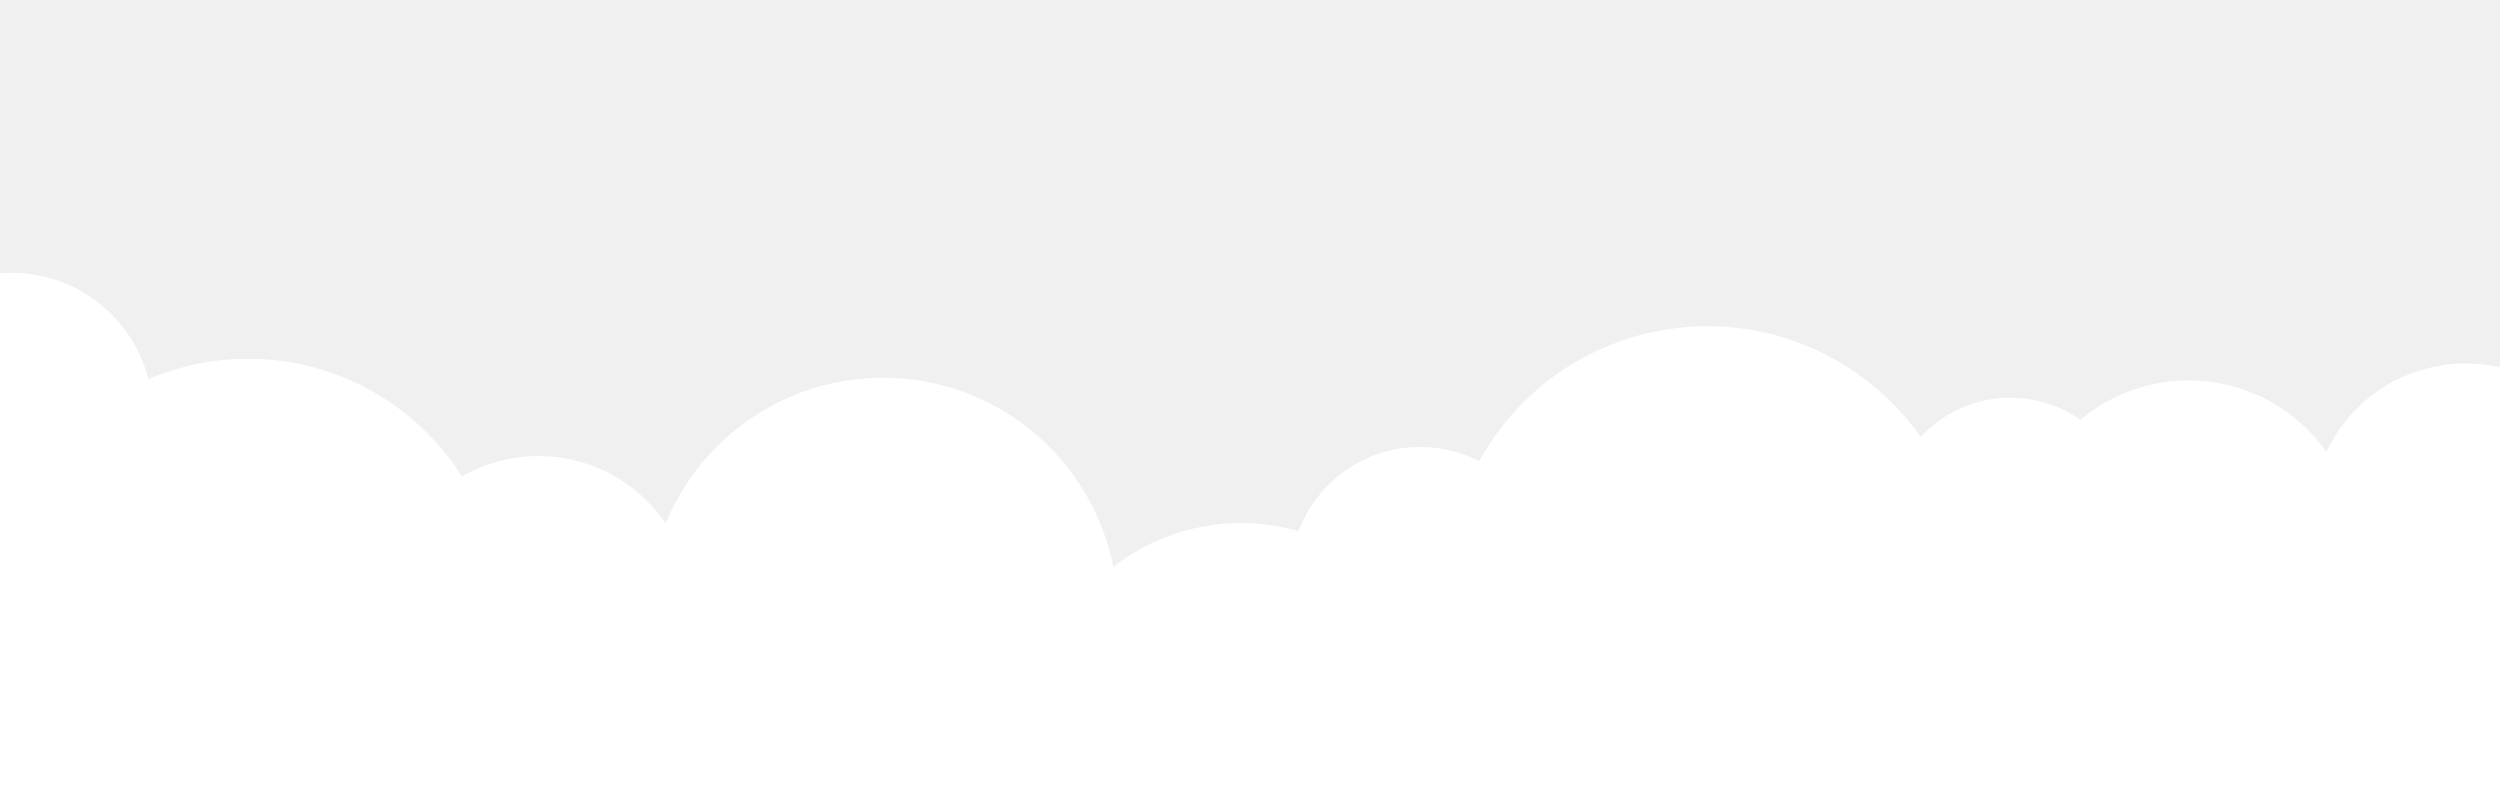
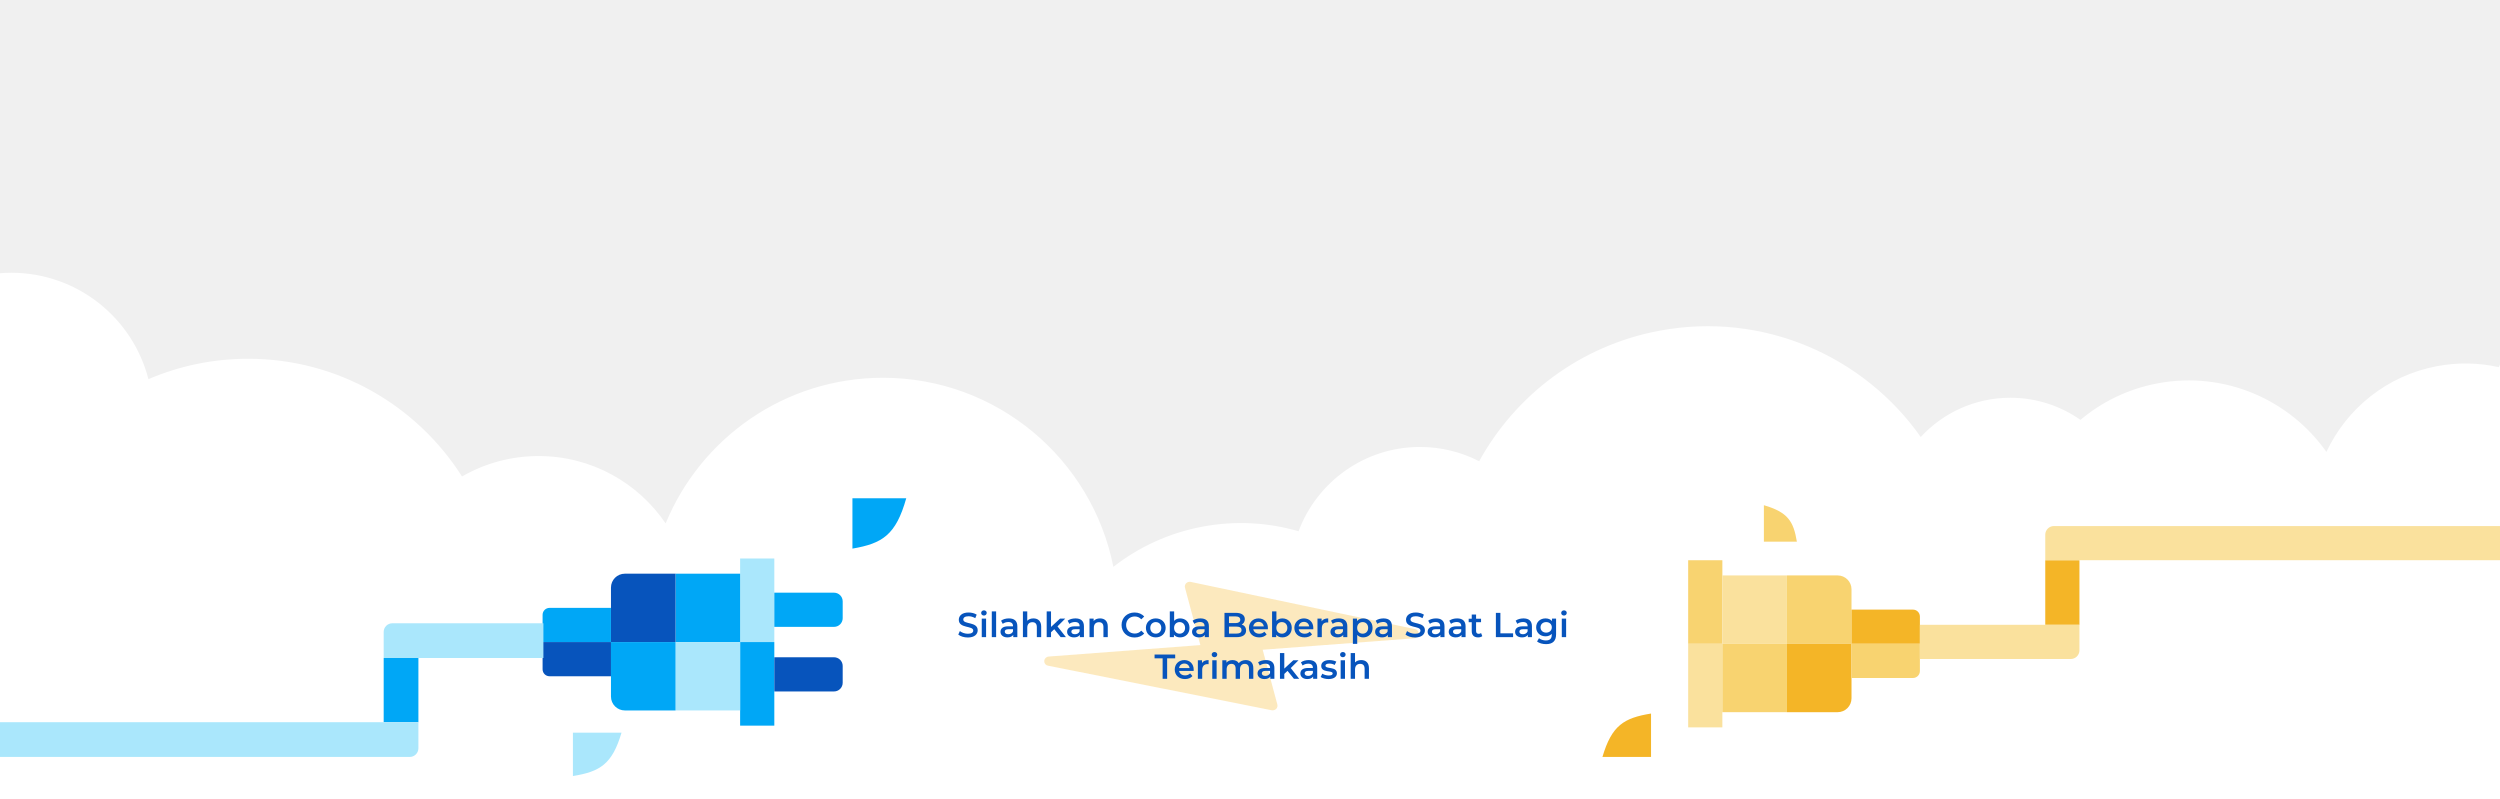
<svg xmlns="http://www.w3.org/2000/svg" width="1440" height="460" viewBox="0 0 1440 460" fill="none">
-   <path d="M1781 194.93C1777.99 178.976 1770.04 165.183 1759.04 154.806C1759.04 154.806 1733.53 129.142 1693.86 135.691C1659.6 141.342 1635.44 170.603 1633.17 203.52C1607.03 193.49 1577.85 190.325 1548.3 195.856C1493.43 206.112 1450.72 243.769 1431.77 291.918C1420.4 289.391 1408.35 289.063 1396.17 291.34C1367.15 296.764 1344.13 315.727 1332.46 340.419C1311.26 310.511 1273.79 293.978 1235.27 301.18C1218.29 304.355 1203.18 311.76 1190.84 322.086C1179.42 314.107 1165.5 309.418 1150.48 309.418C1130.08 309.418 1111.71 318.074 1098.87 331.885C1066.06 285.54 1008.01 259.913 948.349 271.067C902.518 279.635 865.501 308.081 844.615 345.751C834.404 340.535 822.825 337.587 810.553 337.587C778.52 337.587 751.202 357.656 740.615 385.843C723.195 380.793 704.347 379.631 685.294 383.191C665.916 386.815 648.524 394.91 633.99 406.203C621.69 344.502 566.97 297.986 501.318 297.986C444.834 297.986 396.443 332.426 376.194 381.339C360.287 358.072 333.453 342.785 303.031 342.785C286.975 342.785 271.915 347.043 258.94 354.485C233.083 313.987 187.592 287.105 135.785 287.105C115.401 287.105 95.994 291.27 78.375 298.787C69.351 263.768 37.407 237.882 -0.62 237.882C-10.789 237.882 -20.515 239.738 -29.492 243.116C-26.309 232.05 -24.606 220.363 -24.606 208.278C-24.606 138.412 -81.555 81.779 -151.801 81.779C-222.046 81.779 -279 138.412 -279 208.274C-279 246.759 -261.716 281.227 -234.449 304.429V669H1759.04V262.491C1776.77 245.717 1785.86 220.627 1781 194.93Z" fill="white" />
+   <path d="M1781 194.93C1777.99 178.976 1770.04 165.183 1759.04 154.806C1759.04 154.806 1733.53 129.142 1693.86 135.691C1659.6 141.342 1635.44 170.603 1633.17 203.52C1607.03 193.491 1577.85 190.325 1548.3 195.856C1493.43 206.112 1450.72 243.769 1431.77 291.918C1420.4 289.391 1408.35 289.063 1396.17 291.34C1367.15 296.764 1344.13 315.727 1332.46 340.42C1311.26 310.511 1273.79 293.978 1235.27 301.18C1218.29 304.355 1203.18 311.76 1190.84 322.086C1179.42 314.107 1165.5 309.418 1150.48 309.418C1130.08 309.418 1111.71 318.074 1098.87 331.885C1066.06 285.54 1008.01 259.913 948.349 271.067C902.518 279.635 865.501 308.081 844.615 345.751C834.404 340.535 822.825 337.587 810.553 337.587C778.52 337.587 751.202 357.656 740.615 385.843C723.195 380.793 704.347 379.631 685.294 383.191C665.916 386.815 648.524 394.91 633.99 406.203C621.69 344.502 566.97 297.986 501.318 297.986C444.834 297.986 396.443 332.426 376.194 381.339C360.287 358.072 333.453 342.785 303.031 342.785C286.975 342.785 271.915 347.043 258.94 354.485C233.083 313.987 187.592 287.105 135.785 287.105C115.401 287.105 95.994 291.27 78.375 298.787C69.351 263.768 37.407 237.882 -0.62 237.882C-10.789 237.882 -20.515 239.738 -29.492 243.116C-26.309 232.05 -24.606 220.363 -24.606 208.278C-24.606 138.412 -81.555 81.779 -151.801 81.779C-222.046 81.779 -279 138.412 -279 208.274C-279 246.759 -261.716 281.227 -234.449 304.429V669H1759.04V262.491C1776.77 245.717 1785.86 220.627 1781 194.93Z" fill="white" />
  <path d="M1788.7 113.878C1785.68 97.822 1777.74 83.94 1766.73 73.496C1766.73 73.496 1741.21 47.667 1701.52 54.258C1667.26 59.946 1643.08 89.395 1640.81 122.524C1614.67 112.429 1585.48 109.243 1555.92 114.81C1501.03 125.132 1458.31 163.031 1439.35 211.49C1427.98 208.947 1415.92 208.616 1403.74 210.908C1374.71 216.367 1351.68 235.452 1340.01 260.303C1318.8 230.202 1281.31 213.563 1242.78 220.811C1225.79 224.006 1210.68 231.46 1198.34 241.852C1186.91 233.821 1172.99 229.103 1157.97 229.103C1137.55 229.103 1119.18 237.813 1106.34 251.713C1073.51 205.071 1015.45 179.279 955.765 190.505C909.918 199.127 872.888 227.756 851.995 265.669C841.781 260.419 830.198 257.452 817.922 257.452C785.878 257.452 758.551 277.65 747.96 306.018C730.534 300.936 711.68 299.767 692.62 303.349C673.235 306.996 655.838 315.148 641.299 326.509C628.995 264.411 574.256 217.597 508.582 217.597C452.079 217.597 403.672 252.258 383.416 301.486C367.503 278.069 340.66 262.683 310.228 262.683C294.166 262.683 279.101 266.969 266.122 274.459C240.256 233.7 194.749 206.646 142.925 206.646C122.534 206.646 103.121 210.838 85.496 218.403C76.469 183.159 44.514 157.106 6.474 157.106C-3.698 157.106 -13.428 158.974 -22.408 162.374C-19.224 151.237 -17.52 139.475 -17.52 127.312C-17.52 56.997 -74.488 0 -144.758 0C-215.027 0 -272 56.997 -272 127.312C-272 166.045 -254.71 200.734 -227.434 224.086V591H1766.73V181.878C1784.46 164.997 1793.56 139.745 1788.7 113.883V113.878Z" fill="white" />
+   <path d="M735.074 408.33C735.74 407.646 735.997 406.701 735.755 405.8L727.302 374.25L814.646 367.65C816.01 367.552 817.102 366.501 817.226 365.176C817.353 363.864 816.449 362.68 815.122 362.397L685.839 335.172C684.907 334.976 683.92 335.27 683.236 335.944C682.566 336.614 682.303 337.591 682.541 338.478L691.407 371.566L604.062 378.167C602.699 378.265 601.595 379.333 601.486 380.655C601.459 380.959 601.491 381.248 601.569 381.539C601.821 382.482 602.592 383.226 603.637 383.436L732.503 409.108C733.432 409.29 734.419 408.996 735.085 408.312L735.074 408.33Z" fill="#F4B527" fill-opacity="0.3" />
+   <rect x="1178.07" y="322.693" width="19.693" height="37.197" fill="#F4B527" />
+   <rect x="972.387" y="322.693" width="19.693" height="48.138" fill="#F8D370" />
+   <rect x="972.387" y="370.831" width="19.693" height="48.138" fill="#FAE19D" />
+   <rect x="992.08" y="331.445" width="37.197" height="39.386" fill="#FAE19D" />
+   <path d="M1029.28 331.445H1058.47C1062.89 331.445 1066.47 335.027 1066.47 339.445V370.831H1029.28V331.445Z" fill="#F8D370" />
+   <rect x="992.08" y="370.831" width="37.197" height="39.386" fill="#F8D370" />
+   <path d="M1029.28 370.831H1066.47V402.216C1066.47 406.634 1062.89 410.216 1058.47 410.216H1029.28V370.831Z" fill="#F4B527" />
+   <path d="M1066.47 351.138H1101.86C1104.07 351.138 1105.86 352.929 1105.86 355.138V370.831H1066.47V351.138Z" fill="#F4B527" />
+   <path d="M1066.47 370.831H1105.86V386.523C1105.86 388.732 1104.07 390.523 1101.86 390.523H1066.47V370.831Z" fill="#F8D370" />
+   <path d="M1105.86 359.89H1197.76V374.583C1197.76 377.344 1195.52 379.583 1192.76 379.583H1105.86V359.89Z" fill="#FAE19D" />
+   <path d="M1178.07 308C1178.07 305.239 1180.3 303 1183.07 303H1449.39V322.693H1178.07V308Z" fill="#FAE19D" />
+   <rect width="20" height="37" transform="matrix(-1 0 0 1 241 379)" fill="#00A7F6" />
+   <rect width="19.693" height="48.138" transform="matrix(-1 0 0 1 446.006 321.693)" fill="#AAE7FC" />
+   <rect width="19.693" height="48.138" transform="matrix(-1 0 0 1 446.006 369.831)" fill="#00A7F6" />
+   <rect width="37.197" height="39.386" transform="matrix(-1 0 0 1 426.312 330.445)" fill="#00A7F6" />
+   <path d="M389.115 330.445H359.918C355.5 330.445 351.918 334.027 351.918 338.445V369.831H389.115V330.445Z" fill="#0754BC" />
+   <rect width="37.197" height="39.386" transform="matrix(-1 0 0 1 426.312 369.831)" fill="#AAE7FC" />
+   <path d="M389.115 369.831H351.918V401.216C351.918 405.635 355.5 409.216 359.918 409.216H389.115V369.831Z" fill="#00A7F6" />
+   <path d="M351.918 350.138H316.532C314.323 350.138 312.532 351.929 312.532 354.138V369.831H351.918V350.138Z" fill="#00A7F6" />
+   <path d="M351.918 369.831H312.532V385.524C312.532 387.733 314.323 389.524 316.532 389.524H351.918V369.831Z" fill="#0754BC" />
+   <path d="M313 359H226C223.239 359 221 361.239 221 364V379H313V359Z" fill="#AAE7FC" />
+   <path d="M241 416H-30V436H236C238.761 436 241 433.761 241 431V416Z" fill="#AAE7FC" />
+   <path d="M446.006 341.386H480.391C483.153 341.386 485.391 343.624 485.391 346.386V356.078C485.391 358.84 483.153 361.078 480.391 361.078H446.006V341.386Z" fill="#00A7F6" />
+   <path d="M446.006 378.583H480.391C483.153 378.583 485.391 380.822 485.391 383.583V393.276C485.391 396.037 483.153 398.276 480.391 398.276H446.006V378.583Z" fill="#0754BC" />
+   <path d="M557.49 367.2C555.31 367.2 553.13 366.52 551.97 365.52L552.87 363.5C553.99 364.4 555.77 365.04 557.49 365.04C559.67 365.04 560.59 364.26 560.59 363.22C560.59 360.2 552.27 362.18 552.27 356.98C552.27 354.72 554.07 352.8 557.91 352.8C559.59 352.8 561.35 353.24 562.57 354.04L561.75 356.06C560.49 355.32 559.11 354.96 557.89 354.96C555.73 354.96 554.85 355.8 554.85 356.86C554.85 359.84 563.15 357.9 563.15 363.04C563.15 365.28 561.33 367.2 557.49 367.2ZM566.748 354.56C565.828 354.56 565.148 353.9 565.148 353.06C565.148 352.22 565.828 351.56 566.748 351.56C567.668 351.56 568.348 352.18 568.348 353C568.348 353.88 567.688 354.56 566.748 354.56ZM565.488 367V356.32H567.988V367H565.488ZM571.269 367V352.16H573.769V367H571.269ZM581.13 356.2C584.21 356.2 585.99 357.66 585.99 360.74V367H583.63V365.7C583.03 366.62 581.87 367.14 580.27 367.14C577.83 367.14 576.29 365.8 576.29 363.94C576.29 362.16 577.49 360.76 580.73 360.76H583.49V360.6C583.49 359.14 582.61 358.28 580.83 358.28C579.63 358.28 578.39 358.68 577.59 359.34L576.61 357.52C577.75 356.64 579.41 356.2 581.13 356.2ZM580.79 365.32C582.01 365.32 583.07 364.76 583.49 363.66V362.42H580.91C579.21 362.42 578.75 363.06 578.75 363.84C578.75 364.74 579.51 365.32 580.79 365.32ZM595.259 356.2C597.819 356.2 599.719 357.66 599.719 360.88V367H597.219V361.2C597.219 359.3 596.279 358.38 594.679 358.38C592.899 358.38 591.699 359.46 591.699 361.6V367H589.199V352.16H591.699V357.56C592.519 356.68 593.779 356.2 595.259 356.2ZM610.95 367L607.25 362.42L605.39 364.18V367H602.89V352.16H605.39V361.12L610.57 356.32H613.57L609.11 360.8L613.99 367H610.95ZM619.49 356.2C622.57 356.2 624.35 357.66 624.35 360.74V367H621.99V365.7C621.39 366.62 620.23 367.14 618.63 367.14C616.19 367.14 614.65 365.8 614.65 363.94C614.65 362.16 615.85 360.76 619.09 360.76H621.85V360.6C621.85 359.14 620.97 358.28 619.19 358.28C617.99 358.28 616.75 358.68 615.95 359.34L614.97 357.52C616.11 356.64 617.77 356.2 619.49 356.2ZM619.15 365.32C620.37 365.32 621.43 364.76 621.85 363.66V362.42H619.27C617.57 362.42 617.11 363.06 617.11 363.84C617.11 364.74 617.87 365.32 619.15 365.32ZM633.618 356.2C636.178 356.2 638.078 357.66 638.078 360.88V367H635.578V361.2C635.578 359.3 634.638 358.38 633.038 358.38C631.258 358.38 630.058 359.46 630.058 361.6V367H627.558V356.32H629.938V357.7C630.758 356.72 632.058 356.2 633.618 356.2ZM653.497 367.2C649.217 367.2 646.017 364.18 646.017 360C646.017 355.82 649.217 352.8 653.517 352.8C655.797 352.8 657.757 353.62 659.057 355.14L657.377 356.72C656.357 355.62 655.097 355.08 653.637 355.08C650.737 355.08 648.637 357.12 648.637 360C648.637 362.88 650.737 364.92 653.637 364.92C655.097 364.92 656.357 364.38 657.377 363.26L659.057 364.86C657.757 366.38 655.797 367.2 653.497 367.2ZM665.717 367.14C662.437 367.14 660.037 364.86 660.037 361.66C660.037 358.46 662.437 356.2 665.717 356.2C669.037 356.2 671.417 358.46 671.417 361.66C671.417 364.86 669.037 367.14 665.717 367.14ZM665.717 365C667.537 365 668.897 363.7 668.897 361.66C668.897 359.62 667.537 358.32 665.717 358.32C663.917 358.32 662.557 359.62 662.557 361.66C662.557 363.7 663.917 365 665.717 365ZM679.728 356.2C682.848 356.2 685.148 358.34 685.148 361.66C685.148 364.98 682.848 367.14 679.728 367.14C678.268 367.14 677.028 366.64 676.188 365.62V367H673.808V352.16H676.308V357.62C677.168 356.66 678.368 356.2 679.728 356.2ZM679.448 365C681.248 365 682.608 363.7 682.608 361.66C682.608 359.62 681.248 358.32 679.448 358.32C677.648 358.32 676.268 359.62 676.268 361.66C676.268 363.7 677.648 365 679.448 365ZM691.462 356.2C694.542 356.2 696.322 357.66 696.322 360.74V367H693.962V365.7C693.362 366.62 692.202 367.14 690.602 367.14C688.162 367.14 686.622 365.8 686.622 363.94C686.622 362.16 687.822 360.76 691.062 360.76H693.822V360.6C693.822 359.14 692.942 358.28 691.162 358.28C689.962 358.28 688.722 358.68 687.922 359.34L686.942 357.52C688.082 356.64 689.742 356.2 691.462 356.2ZM691.122 365.32C692.342 365.32 693.402 364.76 693.822 363.66V362.42H691.242C689.542 362.42 689.082 363.06 689.082 363.84C689.082 364.74 689.842 365.32 691.122 365.32ZM715.218 359.72C716.718 360.2 717.738 361.38 717.738 363.2C717.738 365.6 715.858 367 712.258 367H705.298V353H711.858C715.218 353 717.018 354.42 717.018 356.64C717.018 358.08 716.298 359.14 715.218 359.72ZM711.578 355.04H707.898V358.9H711.578C713.378 358.9 714.398 358.26 714.398 356.98C714.398 355.68 713.378 355.04 711.578 355.04ZM712.098 364.96C714.058 364.96 715.118 364.34 715.118 362.94C715.118 361.54 714.058 360.92 712.098 360.92H707.898V364.96H712.098ZM730.313 361.72C730.313 361.92 730.293 362.22 730.273 362.46H721.893C722.193 364.02 723.493 365.02 725.353 365.02C726.553 365.02 727.493 364.64 728.253 363.86L729.593 365.4C728.633 366.54 727.133 367.14 725.293 367.14C721.713 367.14 719.393 364.84 719.393 361.66C719.393 358.48 721.733 356.2 724.913 356.2C728.033 356.2 730.313 358.38 730.313 361.72ZM724.913 358.2C723.293 358.2 722.113 359.24 721.873 360.8H727.933C727.733 359.26 726.553 358.2 724.913 358.2ZM738.634 356.2C741.754 356.2 744.054 358.34 744.054 361.66C744.054 364.98 741.754 367.14 738.634 367.14C737.174 367.14 735.934 366.64 735.094 365.62V367H732.714V352.16H735.214V357.62C736.074 356.66 737.274 356.2 738.634 356.2ZM738.354 365C740.154 365 741.514 363.7 741.514 361.66C741.514 359.62 740.154 358.32 738.354 358.32C736.554 358.32 735.174 359.62 735.174 361.66C735.174 363.7 736.554 365 738.354 365ZM756.465 361.72C756.465 361.92 756.445 362.22 756.425 362.46H748.045C748.345 364.02 749.645 365.02 751.505 365.02C752.705 365.02 753.645 364.64 754.405 363.86L755.745 365.4C754.785 366.54 753.285 367.14 751.445 367.14C747.865 367.14 745.545 364.84 745.545 361.66C745.545 358.48 747.885 356.2 751.065 356.2C754.185 356.2 756.465 358.38 756.465 361.72ZM751.065 358.2C749.445 358.2 748.265 359.24 748.025 360.8H754.085C753.885 359.26 752.705 358.2 751.065 358.2ZM761.247 357.88C761.967 356.76 763.267 356.2 765.047 356.2V358.58C764.827 358.54 764.647 358.52 764.467 358.52C762.567 358.52 761.367 359.64 761.367 361.82V367H758.867V356.32H761.247V357.88ZM771.189 356.2C774.269 356.2 776.049 357.66 776.049 360.74V367H773.689V365.7C773.089 366.62 771.929 367.14 770.329 367.14C767.889 367.14 766.349 365.8 766.349 363.94C766.349 362.16 767.549 360.76 770.789 360.76H773.549V360.6C773.549 359.14 772.669 358.28 770.889 358.28C769.689 358.28 768.449 358.68 767.649 359.34L766.669 357.52C767.809 356.64 769.469 356.2 771.189 356.2ZM770.849 365.32C772.069 365.32 773.129 364.76 773.549 363.66V362.42H770.969C769.269 362.42 768.809 363.06 768.809 363.84C768.809 364.74 769.569 365.32 770.849 365.32ZM785.177 356.2C788.297 356.2 790.597 358.36 790.597 361.66C790.597 364.98 788.297 367.14 785.177 367.14C783.817 367.14 782.617 366.68 781.757 365.7V370.88H779.257V356.32H781.637V357.72C782.477 356.7 783.717 356.2 785.177 356.2ZM784.897 365C786.697 365 788.057 363.7 788.057 361.66C788.057 359.62 786.697 358.32 784.897 358.32C783.097 358.32 781.717 359.62 781.717 361.66C781.717 363.7 783.097 365 784.897 365ZM796.911 356.2C799.991 356.2 801.771 357.66 801.771 360.74V367H799.411V365.7C798.811 366.62 797.651 367.14 796.051 367.14C793.611 367.14 792.071 365.8 792.071 363.94C792.071 362.16 793.271 360.76 796.511 360.76H799.271V360.6C799.271 359.14 798.391 358.28 796.611 358.28C795.411 358.28 794.171 358.68 793.371 359.34L792.391 357.52C793.531 356.64 795.191 356.2 796.911 356.2ZM796.571 365.32C797.791 365.32 798.851 364.76 799.271 363.66V362.42H796.691C794.991 362.42 794.531 363.06 794.531 363.84C794.531 364.74 795.291 365.32 796.571 365.32ZM815.087 367.2C812.907 367.2 810.727 366.52 809.567 365.52L810.467 363.5C811.587 364.4 813.367 365.04 815.087 365.04C817.267 365.04 818.187 364.26 818.187 363.22C818.187 360.2 809.867 362.18 809.867 356.98C809.867 354.72 811.667 352.8 815.507 352.8C817.187 352.8 818.947 353.24 820.167 354.04L819.347 356.06C818.087 355.32 816.707 354.96 815.487 354.96C813.327 354.96 812.447 355.8 812.447 356.86C812.447 359.84 820.747 357.9 820.747 363.04C820.747 365.28 818.927 367.2 815.087 367.2ZM827.165 356.2C830.245 356.2 832.025 357.66 832.025 360.74V367H829.665V365.7C829.065 366.62 827.905 367.14 826.305 367.14C823.865 367.14 822.325 365.8 822.325 363.94C822.325 362.16 823.525 360.76 826.765 360.76H829.525V360.6C829.525 359.14 828.645 358.28 826.865 358.28C825.665 358.28 824.425 358.68 823.625 359.34L822.645 357.52C823.785 356.64 825.445 356.2 827.165 356.2ZM826.825 365.32C828.045 365.32 829.105 364.76 829.525 363.66V362.42H826.945C825.245 362.42 824.785 363.06 824.785 363.84C824.785 364.74 825.545 365.32 826.825 365.32ZM839.314 356.2C842.394 356.2 844.174 357.66 844.174 360.74V367H841.814V365.7C841.214 366.62 840.054 367.14 838.454 367.14C836.014 367.14 834.474 365.8 834.474 363.94C834.474 362.16 835.674 360.76 838.914 360.76H841.674V360.6C841.674 359.14 840.794 358.28 839.014 358.28C837.814 358.28 836.574 358.68 835.774 359.34L834.794 357.52C835.934 356.64 837.594 356.2 839.314 356.2ZM838.974 365.32C840.194 365.32 841.254 364.76 841.674 363.66V362.42H839.094C837.394 362.42 836.934 363.06 836.934 363.84C836.934 364.74 837.694 365.32 838.974 365.32ZM853.102 364.64L853.802 366.42C853.202 366.9 852.302 367.14 851.402 367.14C849.062 367.14 847.722 365.9 847.722 363.54V358.4H845.962V356.4H847.722V353.96H850.222V356.4H853.082V358.4H850.222V363.48C850.222 364.52 850.742 365.08 851.702 365.08C852.222 365.08 852.722 364.94 853.102 364.64ZM861.626 367V353H864.226V364.8H871.546V367H861.626ZM877.536 356.2C880.616 356.2 882.396 357.66 882.396 360.74V367H880.036V365.7C879.436 366.62 878.276 367.14 876.676 367.14C874.236 367.14 872.696 365.8 872.696 363.94C872.696 362.16 873.896 360.76 877.136 360.76H879.896V360.6C879.896 359.14 879.016 358.28 877.236 358.28C876.036 358.28 874.796 358.68 873.996 359.34L873.016 357.52C874.156 356.64 875.816 356.2 877.536 356.2ZM877.196 365.32C878.416 365.32 879.476 364.76 879.896 363.66V362.42H877.316C875.616 362.42 875.156 363.06 875.156 363.84C875.156 364.74 875.916 365.32 877.196 365.32ZM893.923 356.32H896.303V365.38C896.303 369.26 894.283 371.02 890.543 371.02C888.543 371.02 886.562 370.5 885.343 369.5L886.463 367.62C887.403 368.4 888.923 368.9 890.403 368.9C892.763 368.9 893.803 367.82 893.803 365.66V365.1C892.923 366.06 891.663 366.52 890.223 366.52C887.163 366.52 884.823 364.44 884.823 361.34C884.823 358.24 887.163 356.2 890.223 356.2C891.723 356.2 893.043 356.68 893.923 357.74V356.32ZM890.603 364.4C892.483 364.4 893.843 363.16 893.843 361.34C893.843 359.54 892.483 358.32 890.603 358.32C888.703 358.32 887.343 359.54 887.343 361.34C887.343 363.16 888.703 364.4 890.603 364.4ZM900.849 354.56C899.929 354.56 899.249 353.9 899.249 353.06C899.249 352.22 899.929 351.56 900.849 351.56C901.769 351.56 902.449 352.18 902.449 353C902.449 353.88 901.789 354.56 900.849 354.56ZM899.589 367V356.32H902.089V367H899.589ZM669.671 391V379.2H665.031V377H676.911V379.2H672.271V391H669.671ZM687.569 385.72C687.569 385.92 687.549 386.22 687.529 386.46H679.149C679.449 388.02 680.749 389.02 682.609 389.02C683.809 389.02 684.749 388.64 685.509 387.86L686.849 389.4C685.889 390.54 684.389 391.14 682.549 391.14C678.969 391.14 676.649 388.84 676.649 385.66C676.649 382.48 678.989 380.2 682.169 380.2C685.289 380.2 687.569 382.38 687.569 385.72ZM682.169 382.2C680.549 382.2 679.369 383.24 679.129 384.8H685.189C684.989 383.26 683.809 382.2 682.169 382.2ZM692.35 381.88C693.07 380.76 694.37 380.2 696.15 380.2V382.58C695.93 382.54 695.75 382.52 695.57 382.52C693.67 382.52 692.47 383.64 692.47 385.82V391H689.97V380.32H692.35V381.88ZM699.531 378.56C698.611 378.56 697.931 377.9 697.931 377.06C697.931 376.22 698.611 375.56 699.531 375.56C700.451 375.56 701.131 376.18 701.131 377C701.131 377.88 700.471 378.56 699.531 378.56ZM698.271 391V380.32H700.771V391H698.271ZM717.532 380.2C720.112 380.2 721.912 381.66 721.912 384.88V391H719.412V385.2C719.412 383.3 718.532 382.38 717.012 382.38C715.372 382.38 714.232 383.46 714.232 385.58V391H711.732V385.2C711.732 383.3 710.852 382.38 709.332 382.38C707.672 382.38 706.552 383.46 706.552 385.58V391H704.052V380.32H706.432V381.68C707.232 380.72 708.472 380.2 709.932 380.2C711.492 380.2 712.792 380.78 713.532 381.98C714.392 380.88 715.832 380.2 717.532 380.2ZM729.187 380.2C732.267 380.2 734.047 381.66 734.047 384.74V391H731.687V389.7C731.087 390.62 729.927 391.14 728.327 391.14C725.887 391.14 724.347 389.8 724.347 387.94C724.347 386.16 725.547 384.76 728.787 384.76H731.547V384.6C731.547 383.14 730.667 382.28 728.887 382.28C727.687 382.28 726.447 382.68 725.647 383.34L724.667 381.52C725.807 380.64 727.467 380.2 729.187 380.2ZM728.847 389.32C730.067 389.32 731.127 388.76 731.547 387.66V386.42H728.967C727.267 386.42 726.807 387.06 726.807 387.84C726.807 388.74 727.567 389.32 728.847 389.32ZM745.315 391L741.615 386.42L739.755 388.18V391H737.255V376.16H739.755V385.12L744.935 380.32H747.935L743.475 384.8L748.355 391H745.315ZM753.855 380.2C756.935 380.2 758.715 381.66 758.715 384.74V391H756.355V389.7C755.755 390.62 754.595 391.14 752.995 391.14C750.555 391.14 749.015 389.8 749.015 387.94C749.015 386.16 750.215 384.76 753.455 384.76H756.215V384.6C756.215 383.14 755.335 382.28 753.555 382.28C752.355 382.28 751.115 382.68 750.315 383.34L749.335 381.52C750.475 380.64 752.135 380.2 753.855 380.2ZM753.515 389.32C754.735 389.32 755.795 388.76 756.215 387.66V386.42H753.635C751.935 386.42 751.475 387.06 751.475 387.84C751.475 388.74 752.235 389.32 753.515 389.32ZM765.223 391.14C763.443 391.14 761.663 390.62 760.703 389.94L761.663 388.04C762.603 388.66 764.043 389.1 765.383 389.1C766.963 389.1 767.623 388.66 767.623 387.92C767.623 385.88 761.023 387.8 761.023 383.54C761.023 381.52 762.843 380.2 765.723 380.2C767.143 380.2 768.763 380.54 769.723 381.12L768.763 383.02C767.743 382.42 766.723 382.22 765.703 382.22C764.183 382.22 763.463 382.72 763.463 383.42C763.463 385.58 770.063 383.66 770.063 387.84C770.063 389.84 768.223 391.14 765.223 391.14ZM773.476 378.56C772.556 378.56 771.876 377.9 771.876 377.06C771.876 376.22 772.556 375.56 773.476 375.56C774.396 375.56 775.076 376.18 775.076 377C775.076 377.88 774.416 378.56 773.476 378.56ZM772.216 391V380.32H774.716V391H772.216ZM784.057 380.2C786.617 380.2 788.517 381.66 788.517 384.88V391H786.017V385.2C786.017 383.3 785.077 382.38 783.477 382.38C781.697 382.38 780.497 383.46 780.497 385.6V391H777.997V376.16H780.497V381.56C781.317 380.68 782.577 380.2 784.057 380.2Z" fill="#0754BC" />
+   <path d="M491 316V287H522C516.022 308.165 508.293 313.035 491 316Z" fill="#00A7F6" />
+   <path d="M330 447V422H358C352.601 440.246 345.619 444.444 330 447Z" fill="#AAE7FC" />
+   <path d="M951 411L951 436L923 436C928.399 417.754 935.381 413.556 951 411Z" fill="#F4B527" />
+   <path d="M1035 312L1016 312L1016 291C1029.87 295.05 1033.06 300.285 1035 312Z" fill="#F8D370" />
</svg>
